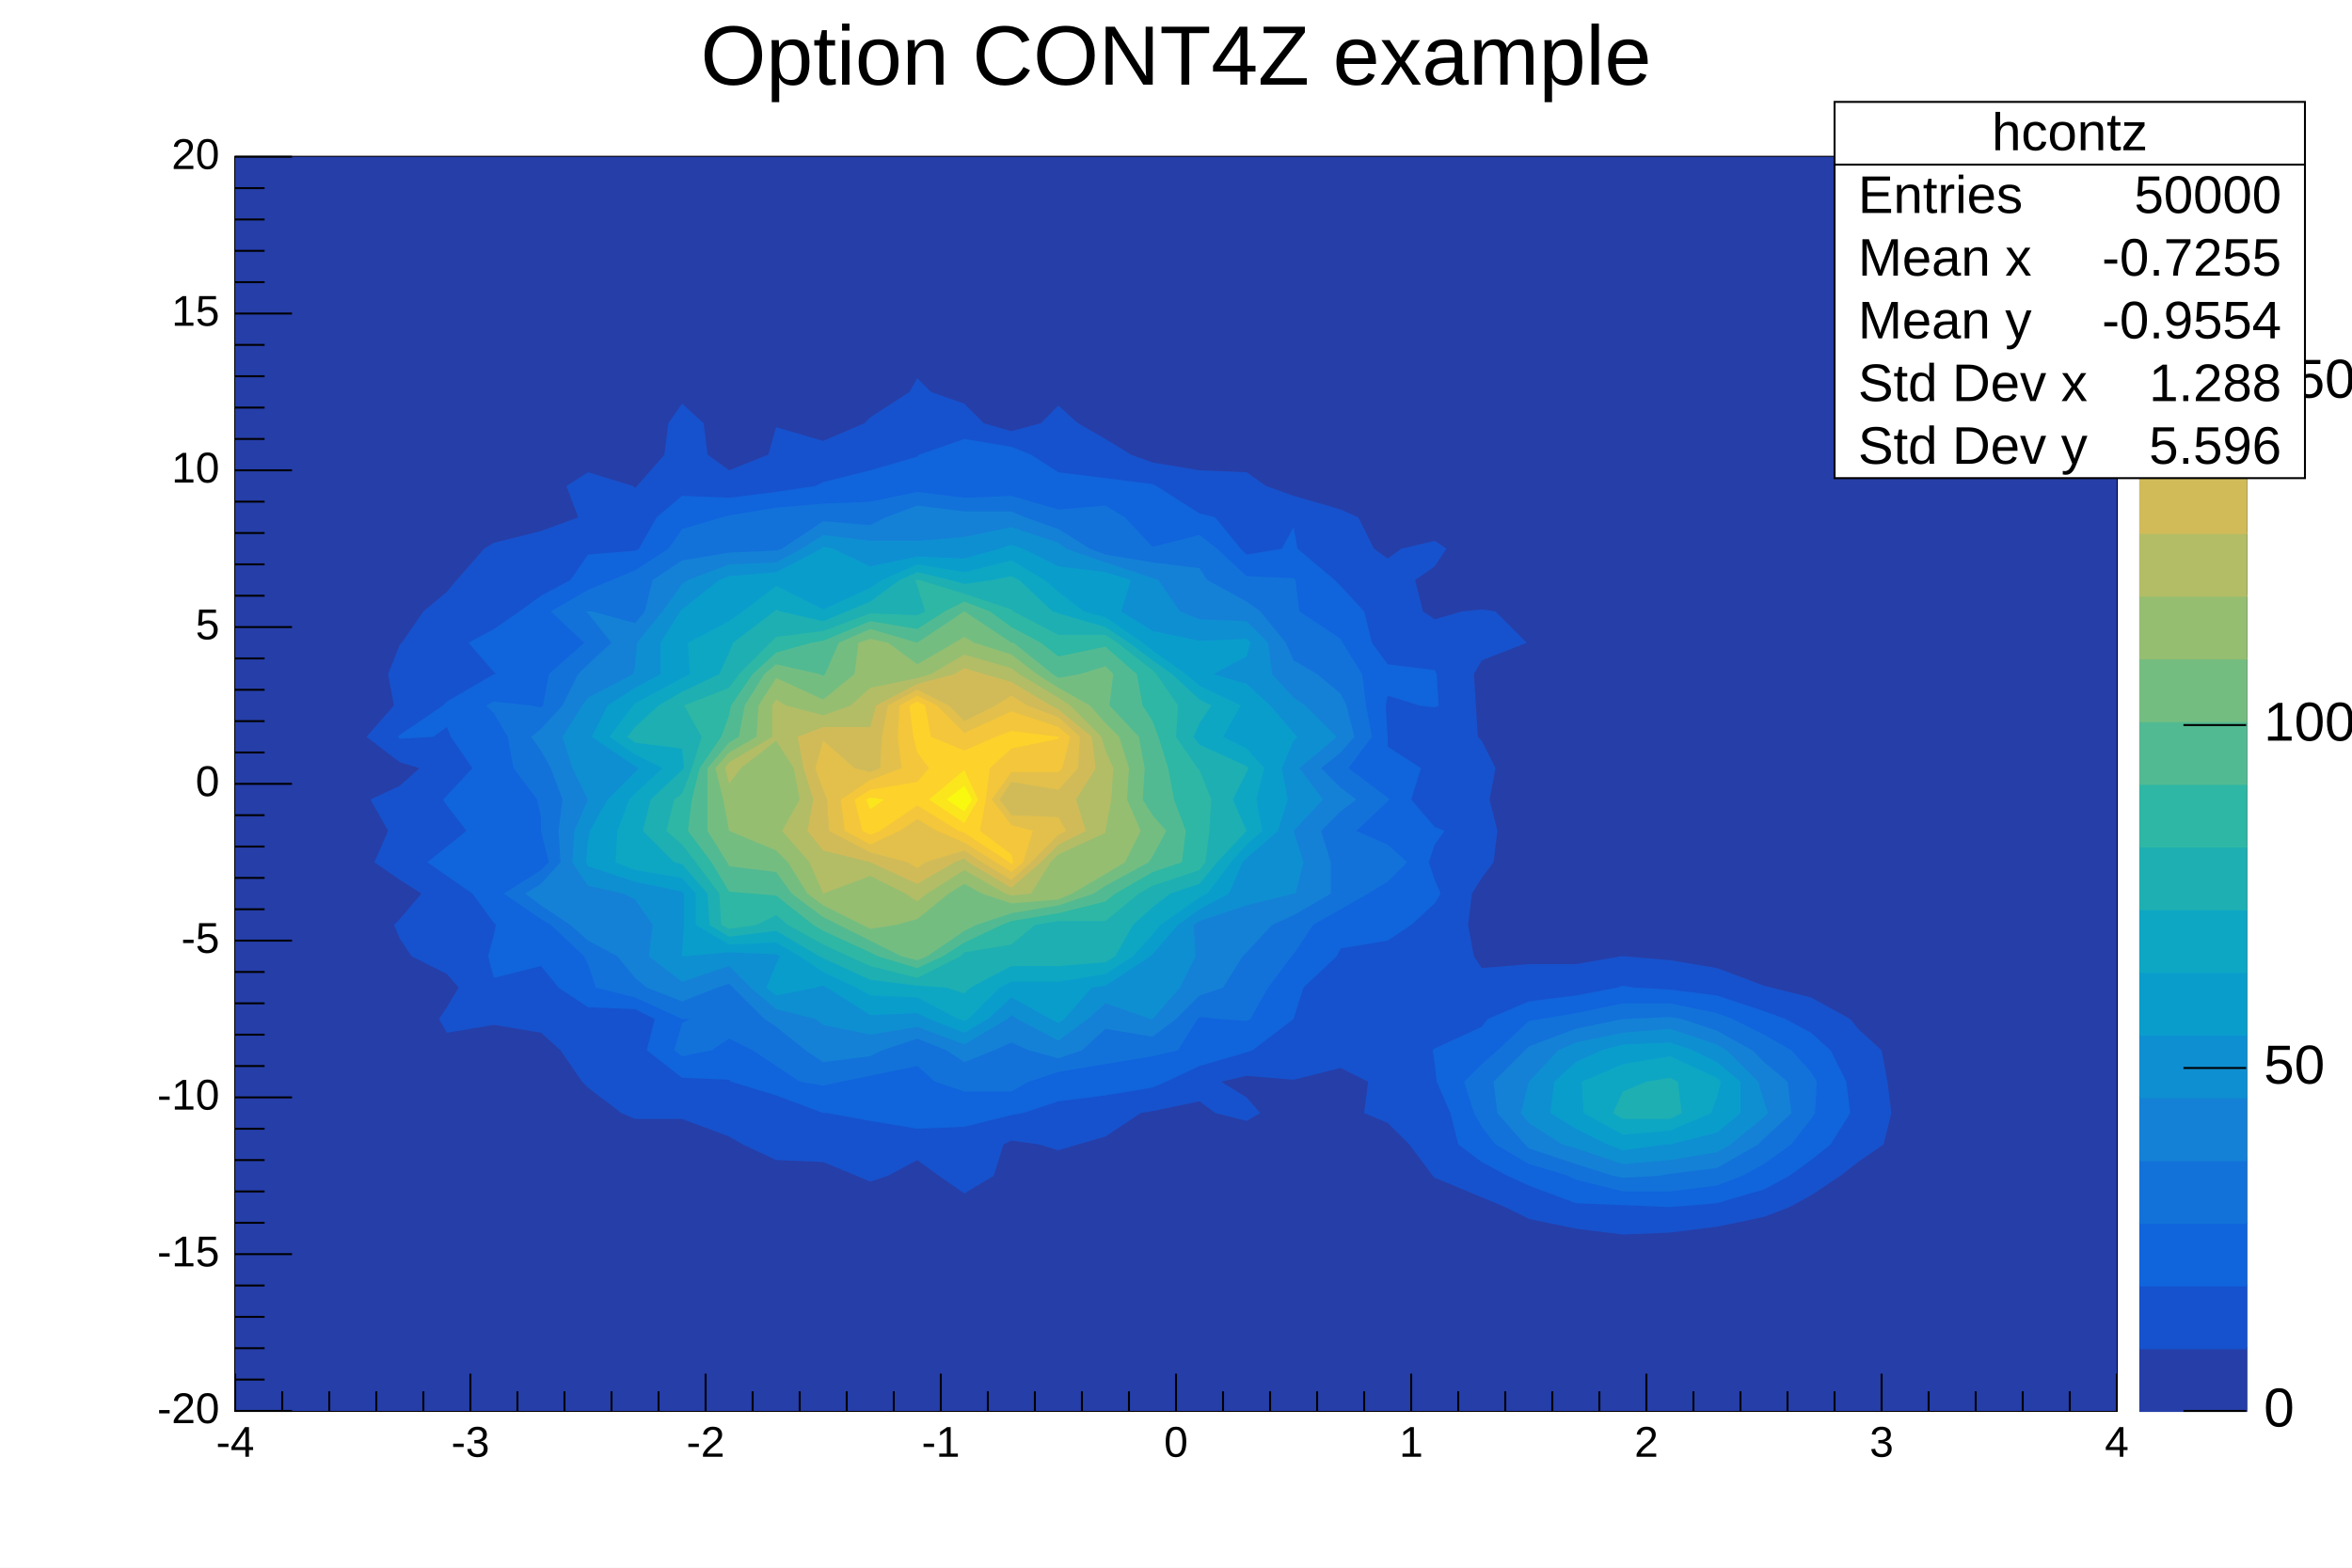
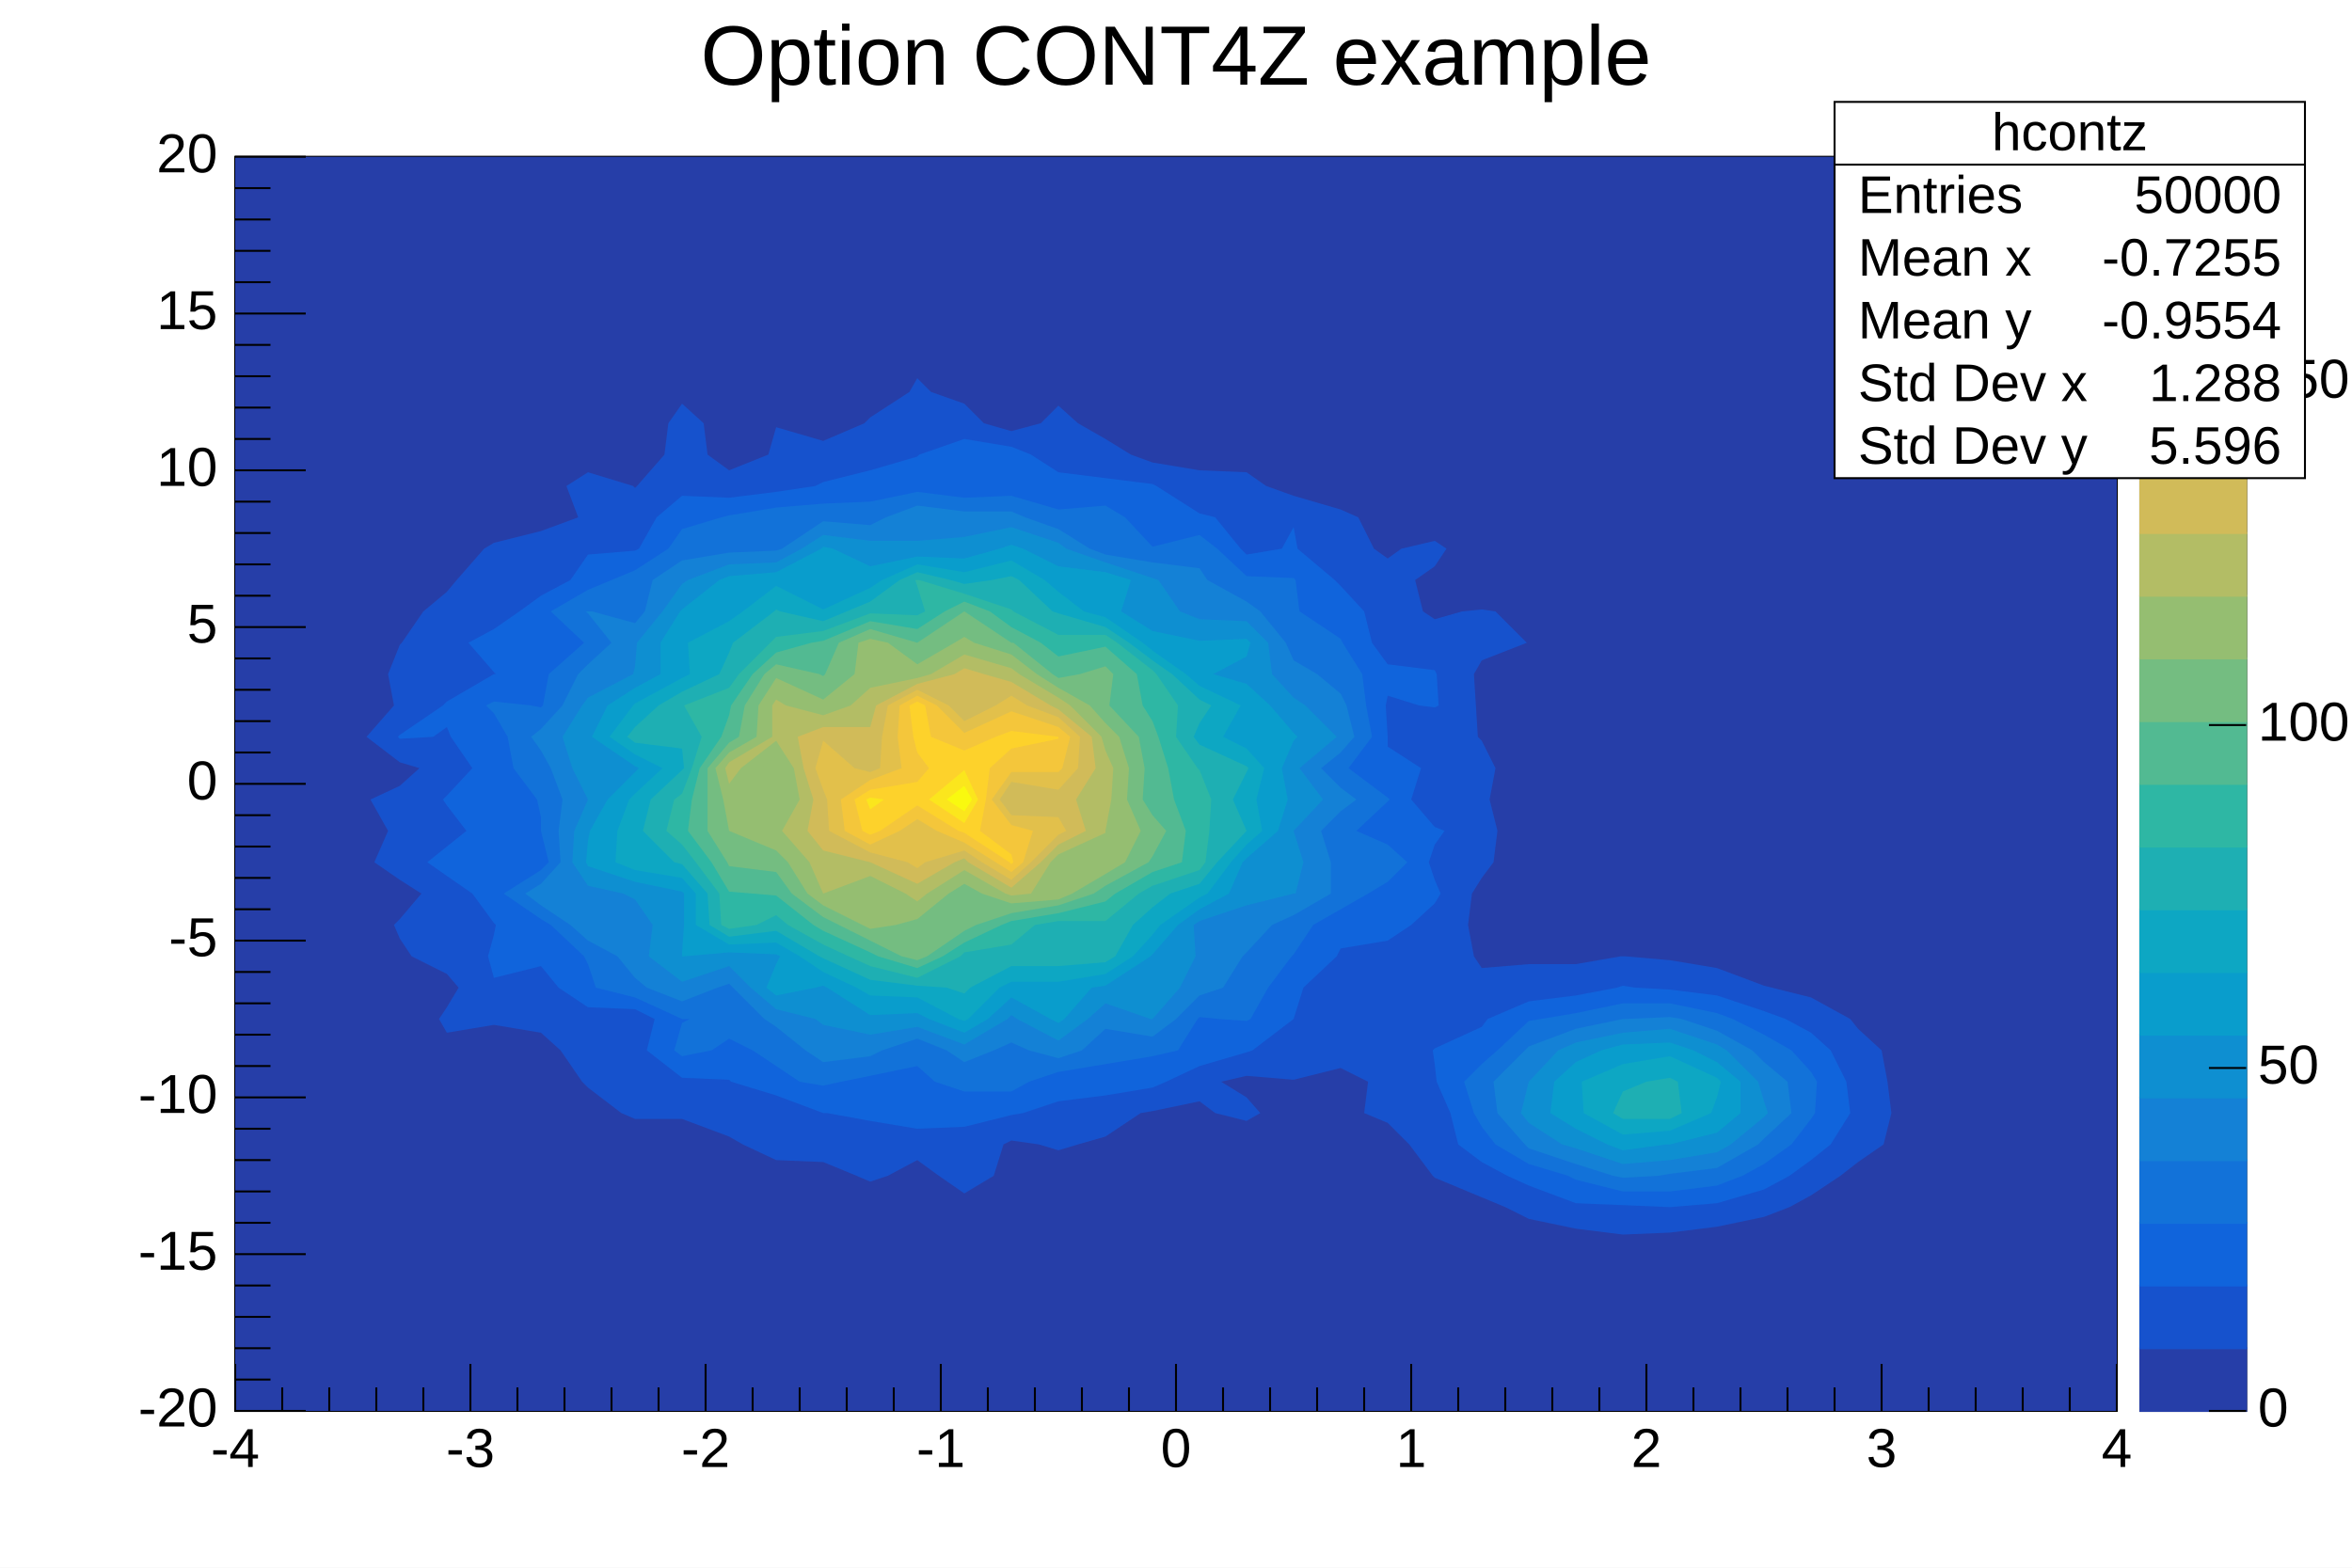
<svg xmlns="http://www.w3.org/2000/svg" viewBox="0 0 1200 800" preserveAspectRatio="none" width="1200" height="800">
  <rect x="0" y="0" width="1200" height="800" style="fill: white;" />
  <g>
    <g transform="translate(120,80)">
      <rect x="0" y="0" width="960" height="640" style="fill: white; stroke: black; stroke-width: 1;" />
      <svg x="0" y="0" overflow="hidden" width="960" height="640" viewBox="0 0 960 640">
        <g objname="hcontz" objtype="TH2F">
          <rect x="0" y="0" width="960" height="640" style="fill: rgb(38,62,168);" />
          <path d="M228,126l11,10l2,16l11,8l20,-8l4,-14l24,7l21,-9l3,-3l20,-13l4,-7l7,7l17,6l10,10l14,4l15,-4l9,-9l10,9l14,8l13,8l11,4l24,4l24,1l10,7l14,5l24,7l9,4l8,16l7,5l7,-5l17,-4l6,4l-6,9l-10,7l4,16l6,4l14,-4l10,-1l7,1l16,16l-23,9l-4,7l1,16l1,16l2,2l7,14l-3,16l4,16l-2,16l-6,8l-5,8l-2,16l3,16l4,6l24,-2l24,0l23,-4l1,0l1,0l23,2l24,4l24,9l4,1l20,5l20,11l4,5l12,11l3,16l2,16l-4,16l-13,9l-9,7l-15,10l-11,6l-13,5l-24,5l-24,3l-24,1l-24,-3l-24,-5l-12,-6l-12,-5l-24,-10l-1,-1l-12,-16l-11,-11l-12,-5l2,-16l-14,-7l-24,6l-24,-2l-13,3l13,8l7,8l-7,4l-16,-4l-8,-6l-24,5l-6,1l-18,12l-14,4l-10,3l-10,-3l-14,-2l-4,2l-5,16l-15,9l-13,-9l-11,-8l-15,8l-9,3l-7,-3l-17,-7l-24,-1l-17,-8l-7,-4l-24,-9l-24,0l-7,-3l-17,-13l-3,-3l-11,-16l-10,-9l-24,-4l-24,4l-4,-7l4,-6l6,-10l-6,-7l-18,-9l-6,-9l-3,-7l3,-3l11,-13l-11,-7l-13,-9l7,-16l-9,-16l15,-7l10,-9l-10,-3l-17,-13l14,-16l-3,-16l6,-15l1,-1l11,-16l12,-10l5,-6l14,-16l5,-3l24,-6l19,-7l-6,-16l11,-7l23,7l1,1l1,-1l14,-16l2,-16l7,-10Z" style="fill: rgb(22,82,205); stroke: none;" />
          <path d="M275,488l1,0l0,0l-1,0Z" style="fill: rgb(22,82,205); stroke: none;" />
          <path d="M588,455l-1,1l1,2l1,-2l-1,-1Z" style="fill: rgb(22,82,205); stroke: none;" />
          <path d="M612,326l-1,2l1,2l14,-2l-14,-2Z" style="fill: rgb(22,82,205); stroke: none;" />
          <path d="M348,134l-4,2l4,0l1,0l-1,-2Z" style="fill: rgb(22,82,205); stroke: none;" />
          <path d="M756,428l24,8l11,4l13,7l10,9l8,16l2,16l-10,16l-10,8l-11,8l-13,7l-24,7l-24,2l-24,-1l-24,-1l-24,-9l-11,-5l-13,-7l-12,-9l-4,-16l-7,-16l-1,-9l-1,-7l1,-1l24,-11l3,-4l21,-9l24,-3l21,-4l3,-1l6,1l18,1l24,3Z" style="fill: rgb(16,100,220); stroke: none;" />
          <path d="M396,148l10,4l14,9l24,3l24,3l2,1l22,14l8,2l13,16l3,3l18,-3l6,-11l2,11l19,16l3,3l12,13l4,16l8,11l24,3l1,2l1,16l-2,1l-8,-1l-16,-5l-1,5l1,16l0,5l17,11l-5,16l12,14l5,2l-5,7l-3,9l3,9l3,7l-3,5l-12,11l-12,8l-24,4l-2,4l-17,16l-5,16l0,0l-21,16l-3,1l-24,7l-17,8l-7,3l-24,4l-24,3l-18,6l-6,1l-24,6l-24,1l-24,-4l-22,-4l-2,0l-24,-9l-23,-7l-1,-1l-24,-1l-18,-14l4,-16l-10,-5l-24,-1l-15,-10l-9,-11l-24,6l-3,-11l3,-11l1,-5l-1,-1l-11,-15l-13,-9l-10,-7l10,-8l10,-8l-10,-13l-2,-3l2,-2l13,-14l-11,-16l-2,-5l-7,5l-17,1l-1,-1l1,-1l22,-15l2,-2l24,-14l1,0l-1,-1l-13,-15l13,-7l13,-9l11,-8l15,-8l9,-13l24,-2l2,-1l9,-16l13,-11l24,1l24,-3l20,-3l4,-2l24,-6l24,-7l1,-1l23,-8l24,4Z" style="fill: rgb(16,100,220); stroke: none;" />
          <path d="M764,440l16,8l14,8l10,11l3,5l-1,16l-2,3l-10,13l-14,10l-11,6l-13,5l-24,3l-24,0l-24,-6l-4,-2l-20,-6l-17,-10l-7,-9l-4,-7l-5,-16l9,-9l8,-7l16,-15l6,-1l18,-3l24,-5l24,0l24,5l8,3Z" style="fill: rgb(18,114,217); stroke: none;" />
          <path d="M420,180l24,-2l10,6l14,15l24,-6l9,7l15,14l24,1l1,1l2,16l21,14l1,2l10,16l2,16l3,16l-12,16l20,15l1,1l-1,1l-16,15l16,7l10,9l-10,10l-10,6l-14,8l-14,8l-10,15l-1,1l-12,16l-9,16l-2,1l-14,-1l-10,-1l-1,1l-10,16l-13,3l-24,4l-24,4l-15,5l-9,5l-24,0l-15,-5l-9,-8l-24,5l-15,3l-9,2l-12,-2l-12,-8l-12,-8l-12,-6l-9,6l-15,3l-4,-3l4,-14l4,-2l-4,0l-24,-11l-20,-5l-4,-12l-2,-4l-17,-16l-5,-3l-19,-13l19,-12l4,-4l-4,-16l0,-7l-2,-9l-12,-16l-3,-16l-7,-12l-4,-4l4,-2l19,2l5,1l1,-1l3,-16l18,-16l-17,-16l19,-11l12,-5l12,-5l17,-11l7,-10l20,-6l4,-1l24,-4l24,-2l24,-1l24,-5l24,3l24,-1l24,7Z" style="fill: rgb(18,114,217); stroke: none;" />
          <path d="M738,440l18,6l18,10l6,6l12,10l2,16l-14,13l-3,3l-21,12l-24,3l-6,1l-18,1l-5,-1l-19,-6l-24,-8l-2,-2l-14,-16l-2,-16l16,-16l2,-2l24,-9l24,-5l1,0l23,-1l6,1Z" style="fill: rgb(20,129,214); stroke: none;" />
          <path d="M403,184l17,6l16,10l8,3l24,4l24,3l4,6l20,11l7,5l13,16l4,9l12,7l12,10l3,6l4,16l-7,8l-10,8l10,10l8,6l-8,6l-10,10l5,16l0,16l-19,11l-11,5l-13,14l-2,2l-10,16l-12,4l-12,12l-12,9l-24,-4l-12,11l-12,4l-15,-4l-9,-4l-9,4l-15,6l-9,-6l-15,-6l-18,6l-6,3l-24,3l-9,-6l-15,-12l-6,-4l-16,-16l-2,-2l-6,2l-18,7l-18,-7l-6,-5l-9,-11l-15,-8l-9,-8l-15,-10l-8,-6l8,-5l10,-11l-1,-16l2,-16l-6,-16l-5,-9l-5,-7l5,-4l11,-12l8,-16l5,-5l12,-11l-12,-15l-1,-1l1,0l2,0l22,6l5,-6l4,-16l15,-10l24,-4l24,-1l3,-1l21,-14l24,2l8,-4l16,-6l24,3l24,0l7,3Z" style="fill: rgb(20,129,214); stroke: none;" />
          <path d="M761,456l16,16l3,10l2,6l-2,2l-17,14l-7,4l-24,4l-24,2l-24,-8l-7,-2l-17,-11l-4,-5l4,-16l0,0l15,-16l9,-4l24,-5l24,-2l24,8l5,3Z" style="fill: rgb(14,143,209); stroke: none;" />
          <path d="M468,215l3,1l11,16l10,4l24,1l11,11l2,16l11,12l6,4l16,16l-19,16l12,16l-15,16l5,16l-4,16l-1,0l-24,6l-24,8l-3,2l1,16l-8,16l-14,16l0,0l-1,0l-23,-8l-9,8l-15,11l-21,-11l-3,-2l-2,2l-22,13l-24,-9l-24,4l-24,-5l-4,-3l-20,-5l-13,-11l-11,-11l-24,8l-17,-13l2,-16l-9,-13l-6,-3l-18,-4l-8,-12l1,-16l7,-16l-8,-16l-5,-16l10,-16l3,-4l23,-12l1,-4l1,-12l13,-16l10,-14l3,-2l21,-8l24,-1l13,-7l11,-7l24,3l24,0l24,-2l24,-5l24,8l4,3l20,7l24,8Z" style="fill: rgb(14,143,209); stroke: none;" />
          <path d="M744,456l12,6l12,10l0,16l-12,10l-24,6l-2,0l-22,3l-8,-3l-16,-8l-13,-8l2,-16l11,-10l13,-6l11,-3l24,-1l12,4Z" style="fill: rgb(9,157,204); stroke: none;" />
          <path d="M324,209l24,-5l24,1l18,-5l6,-2l6,2l18,9l24,3l13,4l-5,16l16,10l24,5l24,-1l2,2l-2,7l-17,9l17,5l12,11l12,14l2,2l-2,2l-6,14l3,16l-5,16l-16,14l-2,2l-7,16l-15,8l-11,8l-13,15l-1,1l-23,15l-7,1l-14,16l-3,2l-4,-2l-20,-11l-12,11l-12,7l-18,-7l-6,-3l-24,1l-22,-14l-2,-1l-4,1l-20,4l-5,-4l5,-12l2,-4l-2,-1l-24,-1l-23,2l-1,0l0,-2l1,-14l0,-16l-1,-1l-24,-5l-24,-8l-1,-2l1,-11l1,-5l9,-16l14,-14l2,-2l-2,-1l-22,-15l8,-16l14,-9l13,-7l0,-16l10,-16l1,-1l19,-15l5,-2l24,-2l23,-12l1,-1l5,1l19,9Z" style="fill: rgb(9,157,204); stroke: none;" />
          <path d="M300,202l-13,14l13,7l17,-7l-17,-14Z" style="fill: rgb(9,157,204); stroke: none;" />
          <path d="M758,472l-2,8l-3,8l-21,9l-24,2l-20,-11l-1,-16l21,-9l24,-4l24,11l2,2Z" style="fill: rgb(13,167,195); stroke: none;" />
          <path d="M348,208l24,4l24,-6l17,10l7,6l13,10l11,3l19,13l5,4l17,12l7,6l21,10l-9,16l12,6l9,10l-4,16l3,16l-8,7l-8,9l-12,16l-4,2l-20,14l-4,5l-10,11l-14,9l-24,4l-24,0l-6,3l-16,16l-2,1l-3,-1l-21,-11l-24,-1l-7,-4l-17,-8l-12,-8l-12,-7l-24,1l-17,-10l0,-16l-7,-8l-24,-4l-10,-4l1,-16l6,-16l3,-3l14,-13l-14,-7l-13,-9l12,-16l1,-1l24,-13l4,-2l-1,-16l21,-11l7,-5l17,-13l24,12l24,-11l6,-4l18,-8Z" style="fill: rgb(13,167,195); stroke: none;" />
          <path d="M736,472l2,16l-6,3l-24,0l-5,-3l5,-11l12,-5l12,-2l4,2Z" style="fill: rgb(30,175,179); stroke: none;" />
          <path d="M365,216l7,2l14,-2l10,-2l4,2l17,16l3,1l24,7l12,8l12,9l10,7l14,13l6,3l-6,9l-3,7l3,4l24,11l1,1l-1,2l-7,14l7,16l-15,16l-9,11l-15,5l-9,7l-10,9l-9,16l-5,3l-24,2l-24,0l-21,11l-3,3l-9,-3l-15,-1l-24,-3l-24,-11l-2,-1l-22,-13l-24,3l-10,-6l-1,-16l-13,-15l-4,-1l-16,-16l4,-16l16,-15l1,-1l-1,-10l-24,-3l-4,-3l4,-5l12,-11l12,-7l19,-9l5,-11l2,-5l21,-16l1,-1l2,1l22,5l12,-5l12,-5l15,-11l9,-4l17,4Z" style="fill: rgb(30,175,179); stroke: none;" />
          <path d="M349,216l23,7l24,8l1,1l23,12l24,0l6,4l18,14l2,2l11,16l-1,16l11,16l1,1l6,15l-1,16l-2,16l-3,4l-24,8l-7,4l-17,14l-24,0l-12,2l-12,10l-24,4l-2,2l-22,11l-24,-6l-11,-5l-13,-6l-18,-10l-6,-5l-10,5l-14,2l-4,-2l-1,-16l-12,-16l-7,-9l-8,-7l4,-16l4,-3l5,-13l5,-16l-9,-16l23,-9l5,-7l16,-16l3,-3l24,-3l24,-9l24,1l4,-2l-4,-13l-1,-3l1,0l1,0Z" style="fill: rgb(46,183,164); stroke: none;" />
          <path d="M385,232l11,8l15,8l9,7l24,-5l16,14l3,16l5,8l3,8l5,16l3,16l6,16l-2,16l-15,5l-19,11l-5,4l-24,6l-24,4l-5,2l-19,9l-11,7l-13,6l-20,-6l-4,-2l-24,-11l-5,-3l-19,-15l-12,-1l-12,-1l-9,-15l-12,-16l2,-16l4,-16l11,-16l4,-11l1,-5l11,-16l12,-11l18,-5l6,-1l24,-10l24,4l14,-9l10,-5l13,5Z" style="fill: rgb(82,186,146); stroke: none;" />
          <path d="M396,248l1,0l20,16l3,2l11,-2l13,-4l4,4l-2,16l15,16l3,16l-1,16l5,8l7,8l-7,13l-2,3l-22,12l-6,4l-18,6l-24,4l-18,6l-6,3l-19,13l-5,2l-8,-2l-16,-8l-16,-8l-8,-4l-16,-12l-8,-11l-24,-3l-1,-2l-10,-16l0,-16l0,-16l11,-13l5,-3l3,-16l10,-16l6,-5l22,5l2,1l1,-1l7,-16l16,-7l24,7l24,-16l24,16Z" style="fill: rgb(116,189,129); stroke: none;" />
          <path d="M372,232l0,0l0,0Z" style="fill: rgb(116,189,129); stroke: none;" />
          <path d="M396,254l13,10l11,7l16,9l8,9l7,7l5,16l-1,16l7,16l-8,16l-10,6l-17,10l-7,3l-24,2l-15,-5l-9,-5l-8,5l-16,13l-11,3l-13,2l-4,-2l-20,-10l-8,-6l-10,-16l-6,-6l-24,-10l-3,-16l-4,-16l7,-8l14,-8l1,-16l9,-14l24,11l16,-13l2,-16l6,-2l9,2l15,11l19,-11l5,-3l5,3l19,6Z" style="fill: rgb(149,190,113); stroke: none;" />
          <path d="M324,375l-4,1l4,6l3,-6l-3,-1Z" style="fill: rgb(149,190,113); stroke: none;" />
          <path d="M276,306l-8,6l-5,16l13,6l4,-6l0,-16l-4,-6Z" style="fill: rgb(149,190,113); stroke: none;" />
          <path d="M400,264l20,12l6,4l16,16l2,7l4,9l-1,16l-3,16l0,1l-24,11l-4,4l-10,16l-10,1l-3,-1l-21,-12l-19,12l-5,4l-6,-4l-18,-9l-24,9l0,0l0,0l-7,-16l-14,-16l9,-16l-3,-16l-9,-14l-18,14l-6,8l-2,-8l2,-3l22,-13l0,-16l2,-3l5,3l19,5l14,-5l10,-9l24,-5l7,-2l17,-10l24,7l4,3Z" style="fill: rgb(179,189,101); stroke: none;" />
          <path d="M416,280l4,2l17,14l2,16l-10,16l5,16l-14,7l-9,9l-15,13l-22,-13l-2,-2l-5,2l-19,11l-24,-11l-24,-6l-8,-10l3,-16l-5,-16l-3,-16l13,-5l24,0l3,-11l21,-11l19,-5l5,-3l10,3l14,4l20,12Z" style="fill: rgb(209,187,89); stroke: none;" />
          <path d="M396,324l-2,4l2,3l15,-3l-15,-4Z" style="fill: rgb(209,187,89); stroke: none;" />
          <path d="M372,274l-1,6l1,1l3,-1l-3,-6Z" style="fill: rgb(209,187,89); stroke: none;" />
          <path d="M404,280l16,6l11,10l-1,16l-10,11l-24,-4l-6,9l6,8l24,1l4,7l-4,2l-14,14l-10,9l-15,-9l-9,-6l-20,6l-4,3l-5,-3l-19,-5l-21,-11l-1,-16l-2,-5l-4,-11l4,-14l16,14l8,2l5,-2l1,-16l3,-16l15,-8l16,8l8,8l16,-8l8,-5l8,5Z" style="fill: rgb(226,192,75); stroke: none;" />
          <path d="M358,280l14,14l24,-11l24,8l6,5l-4,16l-2,2l-24,0l-10,14l10,13l11,3l-5,16l-6,5l-8,-5l-16,-10l-14,-6l-10,-6l-9,6l-15,7l-13,-7l-2,-16l15,-10l16,-6l-2,-16l1,-16l9,-5l10,5Z" style="fill: rgb(244,198,59); stroke: none;" />
          <path d="M348,278l4,2l3,16l17,7l16,-7l8,-3l24,3l0,1l-24,5l-11,10l-2,16l-3,16l16,12l1,4l-1,1l-1,-1l-23,-15l-3,-1l-21,-13l-19,13l-5,2l-4,-2l-4,-16l8,-5l24,-4l6,-7l-6,-8l-2,-8l-2,-16l4,-2Z" style="fill: rgb(253,210,43); stroke: none;" />
          <path d="M331,328l-7,5l-2,-5l2,-1l7,1Z" style="fill: rgb(251,230,29); stroke: none;" />
          <path d="M379,328l-7,12l-18,-12l18,-15l7,15Z" style="fill: rgb(251,230,29); stroke: none;" />
          <path d="M376,328l-4,6l-9,-6l9,-7l4,7Z" style="fill: rgb(249,249,15); stroke: none;" />
          <path d="M372,328l0,0l0,0l0,0l0,0Z" style="fill: rgb(249,249,15); stroke: none;" />
        </g>
      </svg>
      <g>
        <g transform="translate(0,640)">
-           <path d="M0,-19v19m24,-10v10m24,-10v10m24,-10v10m24,-10v10m24,-19v19m24,-10v10m24,-10v10m24,-10v10m24,-10v10m24,-19v19m24,-10v10m24,-10v10m24,-10v10m24,-10v10m24,-19v19m24,-10v10m24,-10v10m24,-10v10m24,-10v10m24,-19v19m24,-10v10m24,-10v10m24,-10v10m24,-10v10m24,-19v19m24,-10v10m24,-10v10m24,-10v10m24,-10v10m24,-19v19m24,-10v10m24,-10v10m24,-10v10m24,-10v10m24,-19v19m24,-10v10m24,-10v10m24,-10v10m24,-10v10m24,-19v19" style="stroke: black; stroke-width: 1;" />
-           <g font-family="Arial" font-size="22" space="preserve">
-             <text fill="black" x="0" y="8" dy=".7em" style="text-anchor: middle;">-4</text>
-             <text fill="black" x="120" y="8" dy=".7em" style="text-anchor: middle;">-3</text>
-             <text fill="black" x="240" y="8" dy=".7em" style="text-anchor: middle;">-2</text>
-             <text fill="black" x="360" y="8" dy=".7em" style="text-anchor: middle;">-1</text>
-             <text fill="black" x="480" y="8" dy=".7em" style="text-anchor: middle;">0</text>
-             <text fill="black" x="600" y="8" dy=".7em" style="text-anchor: middle;">1</text>
-             <text fill="black" x="720" y="8" dy=".7em" style="text-anchor: middle;">2</text>
-             <text fill="black" x="840" y="8" dy=".7em" style="text-anchor: middle;">3</text>
-             <text fill="black" x="960" y="8" dy=".7em" style="text-anchor: middle;">4</text>
+           <path d="M0,-24v24m24,-12v12m24,-12v12m24,-12v12m24,-12v12m24,-24v24m24,-12v12m24,-12v12m24,-12v12m24,-12v12m24,-24v24m24,-12v12m24,-12v12m24,-12v12m24,-12v12m24,-24v24m24,-12v12m24,-12v12m24,-12v12m24,-12v12m24,-24v24m24,-12v12m24,-12v12m24,-12v12m24,-12v12m24,-24v24m24,-12v12m24,-12v12m24,-12v12m24,-12v12m24,-24v24m24,-12v12m24,-12v12m24,-12v12m24,-12v12m24,-24v24m24,-12v12m24,-12v12m24,-12v12m24,-12v12m24,-24v24" style="stroke: black; stroke-width: 1;" />
+           <g font-family="Arial" font-size="28" space="preserve">
+             <text fill="black" x="0" y="9" dy=".7em" style="text-anchor: middle;">-4</text>
+             <text fill="black" x="120" y="9" dy=".7em" style="text-anchor: middle;">-3</text>
+             <text fill="black" x="240" y="9" dy=".7em" style="text-anchor: middle;">-2</text>
+             <text fill="black" x="360" y="9" dy=".7em" style="text-anchor: middle;">-1</text>
+             <text fill="black" x="480" y="9" dy=".7em" style="text-anchor: middle;">0</text>
+             <text fill="black" x="600" y="9" dy=".7em" style="text-anchor: middle;">1</text>
+             <text fill="black" x="720" y="9" dy=".7em" style="text-anchor: middle;">2</text>
+             <text fill="black" x="840" y="9" dy=".7em" style="text-anchor: middle;">3</text>
+             <text fill="black" x="960" y="9" dy=".7em" style="text-anchor: middle;">4</text>
          </g>
        </g>
        <g>
-           <path d="M29,640h-29m15,-16h-15m15,-16h-15m15,-16h-15m15,-16h-15m29,-16h-29m15,-16h-15m15,-16h-15m15,-16h-15m15,-16h-15m29,-16h-29m15,-16h-15m15,-16h-15m15,-16h-15m15,-16h-15m29,-16h-29m15,-16h-15m15,-16h-15m15,-16h-15m15,-16h-15m29,-16h-29m15,-16h-15m15,-16h-15m15,-16h-15m15,-16h-15m29,-16h-29m15,-16h-15m15,-16h-15m15,-16h-15m15,-16h-15m29,-16h-29m15,-16h-15m15,-16h-15m15,-16h-15m15,-16h-15m29,-16h-29m15,-16h-15m15,-16h-15m15,-16h-15m15,-16h-15m29,-16h-29" style="stroke: black; stroke-width: 1;" />
-           <g font-family="Arial" font-size="22" space="preserve">
-             <text fill="black" x="-8" y="640" style="text-anchor: end; dominant-baseline: middle;">-20</text>
-             <text fill="black" x="-8" y="560" style="text-anchor: end; dominant-baseline: middle;">-15</text>
-             <text fill="black" x="-8" y="480" style="text-anchor: end; dominant-baseline: middle;">-10</text>
-             <text fill="black" x="-8" y="400" style="text-anchor: end; dominant-baseline: middle;">-5</text>
-             <text fill="black" x="-8" y="320" style="text-anchor: end; dominant-baseline: middle;">0</text>
-             <text fill="black" x="-8" y="240" style="text-anchor: end; dominant-baseline: middle;">5</text>
-             <text fill="black" x="-8" y="160" style="text-anchor: end; dominant-baseline: middle;">10</text>
-             <text fill="black" x="-8" y="80" style="text-anchor: end; dominant-baseline: middle;">15</text>
-             <text fill="black" x="-8" y="0" style="text-anchor: end; dominant-baseline: middle;">20</text>
+           <path d="M36,640h-36m18,-16h-18m18,-16h-18m18,-16h-18m18,-16h-18m36,-16h-36m18,-16h-18m18,-16h-18m18,-16h-18m18,-16h-18m36,-16h-36m18,-16h-18m18,-16h-18m18,-16h-18m18,-16h-18m36,-16h-36m18,-16h-18m18,-16h-18m18,-16h-18m18,-16h-18m36,-16h-36m18,-16h-18m18,-16h-18m18,-16h-18m18,-16h-18m36,-16h-36m18,-16h-18m18,-16h-18m18,-16h-18m18,-16h-18m36,-16h-36m18,-16h-18m18,-16h-18m18,-16h-18m18,-16h-18m36,-16h-36m18,-16h-18m18,-16h-18m18,-16h-18m18,-16h-18m36,-16h-36" style="stroke: black; stroke-width: 1;" />
+           <g font-family="Arial" font-size="28" space="preserve">
+             <text fill="black" x="-9" y="640" style="text-anchor: end; dominant-baseline: middle;">-20</text>
+             <text fill="black" x="-9" y="560" style="text-anchor: end; dominant-baseline: middle;">-15</text>
+             <text fill="black" x="-9" y="480" style="text-anchor: end; dominant-baseline: middle;">-10</text>
+             <text fill="black" x="-9" y="400" style="text-anchor: end; dominant-baseline: middle;">-5</text>
+             <text fill="black" x="-9" y="320" style="text-anchor: end; dominant-baseline: middle;">0</text>
+             <text fill="black" x="-9" y="240" style="text-anchor: end; dominant-baseline: middle;">5</text>
+             <text fill="black" x="-9" y="160" style="text-anchor: end; dominant-baseline: middle;">10</text>
+             <text fill="black" x="-9" y="80" style="text-anchor: end; dominant-baseline: middle;">15</text>
+             <text fill="black" x="-9" y="0" style="text-anchor: end; dominant-baseline: middle;">20</text>
          </g>
        </g>
      </g>
    </g>
    <g objname="palette" objtype="TPaletteAxis" transform="translate(1092,80)">
      <path d="M0,0h54v640h-54z" style="fill: rgb(249,249,15); stroke: black; stroke-width: 1;" />
      <rect x="0" y="608.0" width="54" height="32.0" style="fill: rgb(38,62,168); stroke: rgb(38,62,168);" />
      <rect x="0" y="576.0" width="54" height="32.0" style="fill: rgb(22,82,205); stroke: rgb(22,82,205);" />
      <rect x="0" y="544.0" width="54" height="32.0" style="fill: rgb(16,100,220); stroke: rgb(16,100,220);" />
      <rect x="0" y="512.0" width="54" height="32.0" style="fill: rgb(18,114,217); stroke: rgb(18,114,217);" />
      <rect x="0" y="480.0" width="54" height="32.0" style="fill: rgb(20,129,214); stroke: rgb(20,129,214);" />
      <rect x="0" y="448.0" width="54" height="32.0" style="fill: rgb(14,143,209); stroke: rgb(14,143,209);" />
      <rect x="0" y="416.0" width="54" height="32.0" style="fill: rgb(9,157,204); stroke: rgb(9,157,204);" />
      <rect x="0" y="384.0" width="54" height="32.0" style="fill: rgb(13,167,195); stroke: rgb(13,167,195);" />
      <rect x="0" y="352.0" width="54" height="32.0" style="fill: rgb(30,175,179); stroke: rgb(30,175,179);" />
      <rect x="0" y="320.0" width="54" height="32.0" style="fill: rgb(46,183,164); stroke: rgb(46,183,164);" />
      <rect x="0" y="288.0" width="54" height="32.0" style="fill: rgb(82,186,146); stroke: rgb(82,186,146);" />
      <rect x="0" y="256.0" width="54" height="32.0" style="fill: rgb(116,189,129); stroke: rgb(116,189,129);" />
      <rect x="0" y="224.0" width="54" height="32.0" style="fill: rgb(149,190,113); stroke: rgb(149,190,113);" />
      <rect x="0" y="192.0" width="54" height="32.0" style="fill: rgb(179,189,101); stroke: rgb(179,189,101);" />
      <rect x="0" y="160.0" width="54" height="32.0" style="fill: rgb(209,187,89); stroke: rgb(209,187,89);" />
      <rect x="0" y="128.0" width="54" height="32.0" style="fill: rgb(226,192,75); stroke: rgb(226,192,75);" />
      <rect x="0" y="96.0" width="54" height="32.0" style="fill: rgb(244,198,59); stroke: rgb(244,198,59);" />
      <rect x="0" y="64.0" width="54" height="32.0" style="fill: rgb(253,210,43); stroke: rgb(253,210,43);" />
      <rect x="0" y="32.0" width="54" height="32.0" style="fill: rgb(251,230,29); stroke: rgb(251,230,29);" />
      <rect x="0" y="0.0" width="54" height="32.0" style="fill: rgb(249,249,15); stroke: rgb(249,249,15);" />
      <g transform="translate(54, 0)">
-         <path d="M0,640h-32m32,-175h-32m32,-175h-32m32,-175h-32" style="stroke: black; stroke-width: 1;" />
+         <path d="M0,640h-19m19,-175h-19m19,-175h-19m19,-175h-19" style="stroke: black; stroke-width: 1;" />
        <g font-family="Arial" font-size="28" space="preserve">
-           <text fill="black" x="9" y="640" style="text-anchor: start; dominant-baseline: middle;">0</text>
-           <text fill="black" x="9" y="465" style="text-anchor: start; dominant-baseline: middle;">50</text>
-           <text fill="black" x="9" y="290" style="text-anchor: start; dominant-baseline: middle;">100</text>
-           <text fill="black" x="9" y="115" style="text-anchor: start; dominant-baseline: middle;">150</text>
+           <text fill="black" x="6" y="640" style="text-anchor: start; dominant-baseline: middle;">0</text>
+           <text fill="black" x="6" y="465" style="text-anchor: start; dominant-baseline: middle;">50</text>
+           <text fill="black" x="6" y="290" style="text-anchor: start; dominant-baseline: middle;">100</text>
+           <text fill="black" x="6" y="115" style="text-anchor: start; dominant-baseline: middle;">150</text>
        </g>
      </g>
    </g>
    <g objname="stats" objtype="TPaveStats" transform="translate(936,52)" font-family="Arial" font-size="27" space="preserve">
      <path d="M0,0h240v192h-240z" style="fill: white; stroke: black; stroke-width: 1;" />
      <text text-anchor="middle" x="0" y="0" fill="black" transform="translate(120,17)" dominant-baseline="middle" opacity="1">hcontz</text>
      <text text-anchor="start" x="0" y="0" fill="black" transform="translate(12,49)" dominant-baseline="middle" opacity="1">Entries </text>
      <text text-anchor="end" x="0" y="0" fill="black" transform="translate(228,49)" dominant-baseline="middle" opacity="1"> 50000</text>
      <text text-anchor="start" x="0" y="0" fill="black" transform="translate(12,81)" dominant-baseline="middle" opacity="1">Mean x </text>
      <text text-anchor="end" x="0" y="0" fill="black" transform="translate(228,81)" dominant-baseline="middle" opacity="1"> -0.7255</text>
      <text text-anchor="start" x="0" y="0" fill="black" transform="translate(12,113)" dominant-baseline="middle" opacity="1">Mean y </text>
      <text text-anchor="end" x="0" y="0" fill="black" transform="translate(228,113)" dominant-baseline="middle" opacity="1"> -0.9554</text>
      <text text-anchor="start" x="0" y="0" fill="black" transform="translate(12,145)" dominant-baseline="middle" opacity="1">Std Dev x </text>
      <text text-anchor="end" x="0" y="0" fill="black" transform="translate(228,145)" dominant-baseline="middle" opacity="1"> 1.288</text>
      <text text-anchor="start" x="0" y="0" fill="black" transform="translate(12,177)" dominant-baseline="middle" opacity="1">Std Dev y </text>
      <text text-anchor="end" x="0" y="0" fill="black" transform="translate(228,177)" dominant-baseline="middle" opacity="1"> 5.596</text>
      <path d="M0,32h240" style="stroke: black; stroke-width: 1;" />
    </g>
    <g objname="title" objtype="TPaveText" transform="translate(362,4)" font-family="Arial" font-size="43" space="preserve">
      <path d="M0,0h475v52h-475z" style="fill: none;" />
      <text text-anchor="middle" x="0" y="0" fill="black" transform="translate(238,27)" dominant-baseline="middle" opacity="1">Option CONT4Z example</text>
    </g>
  </g>
</svg>
